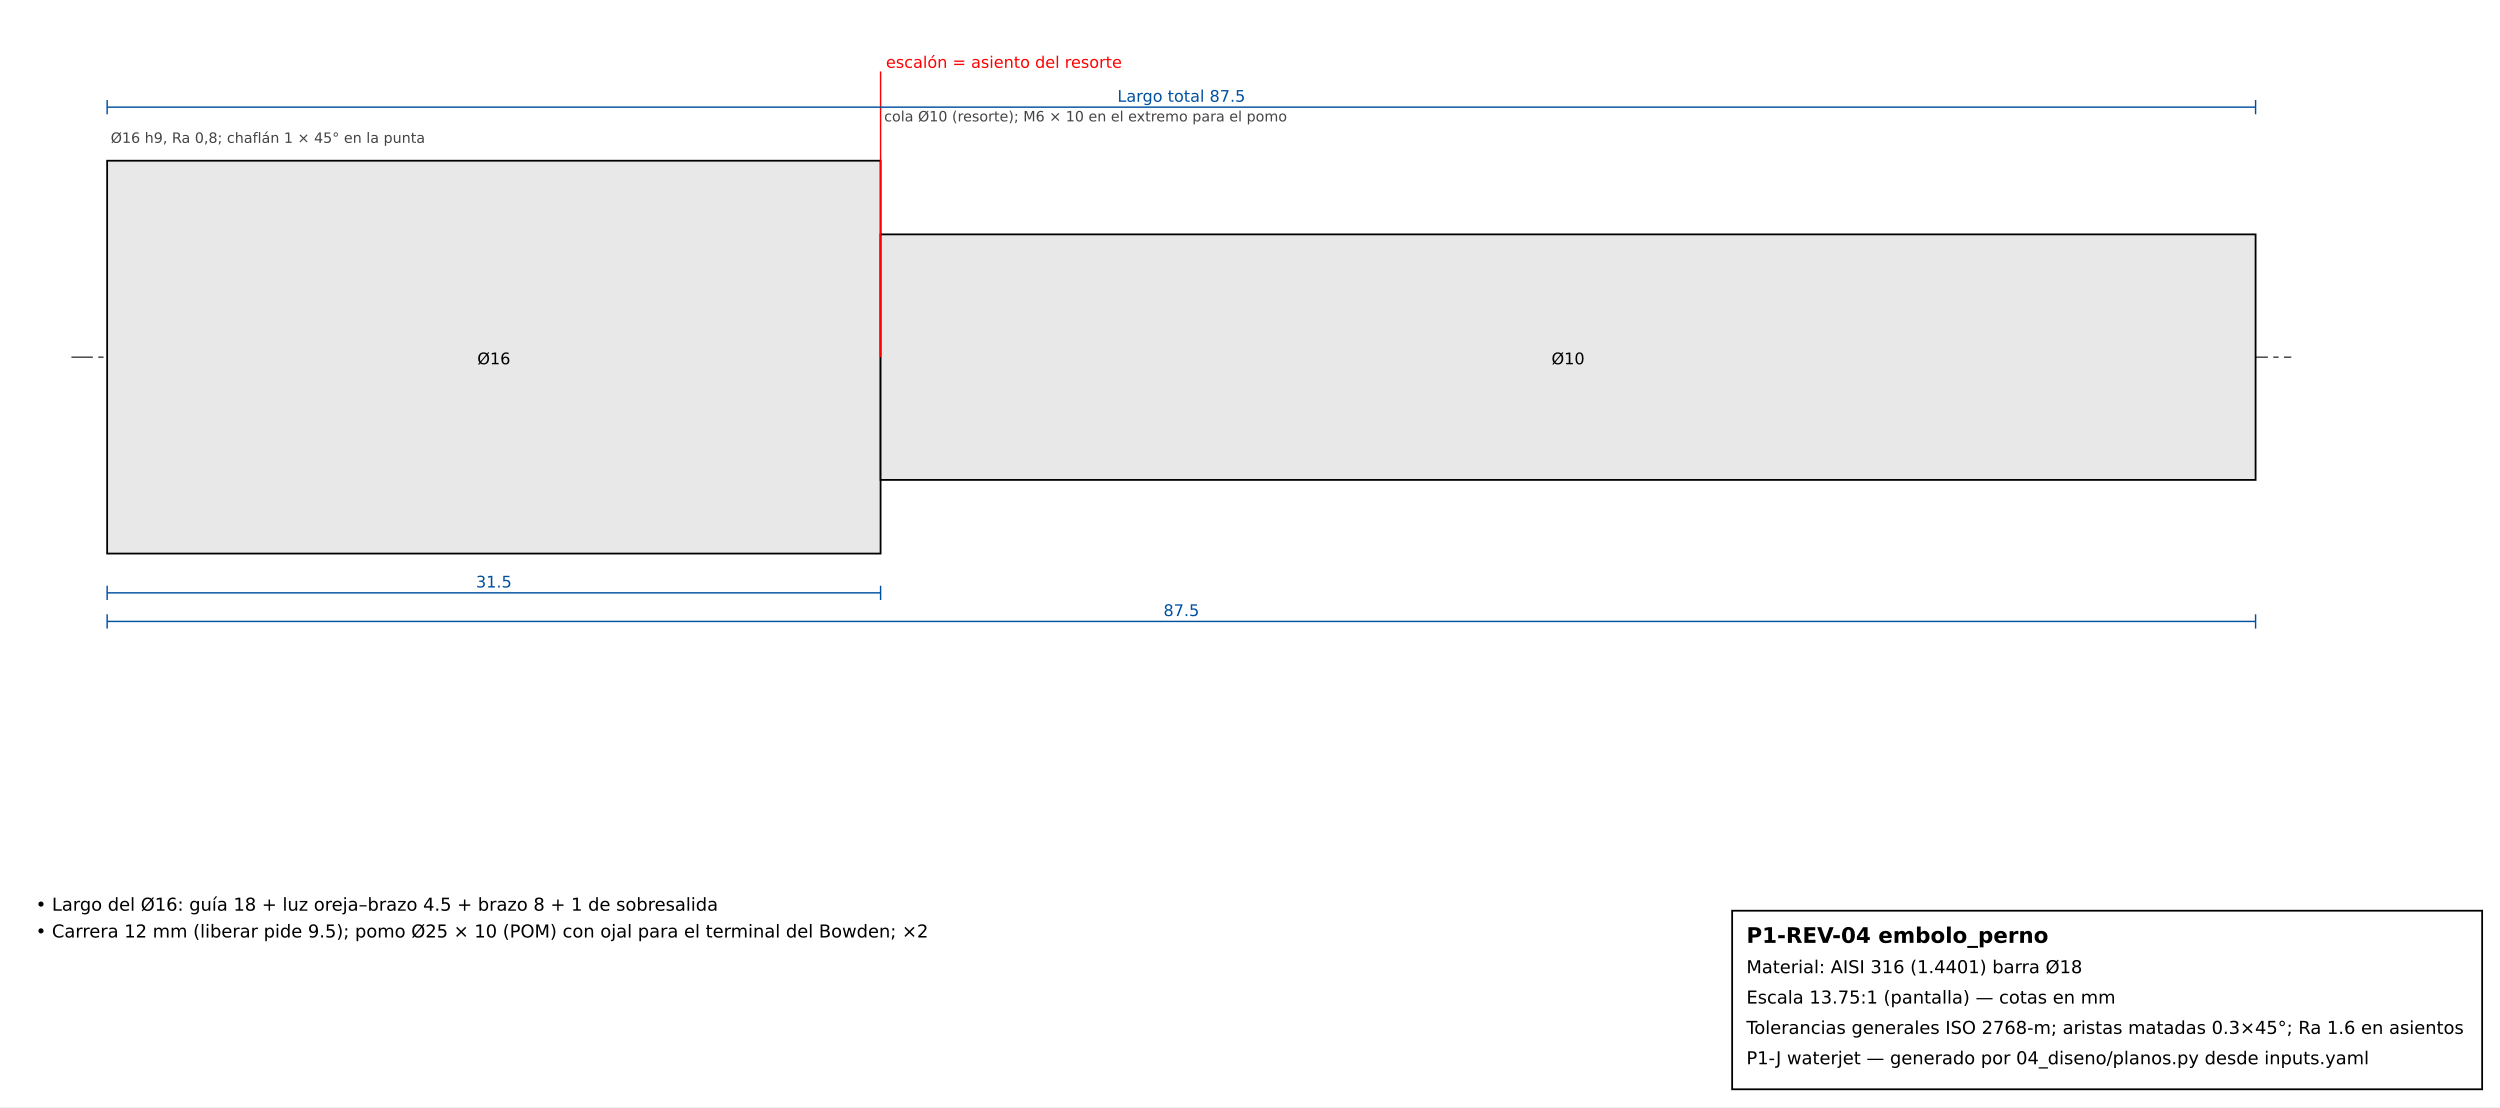
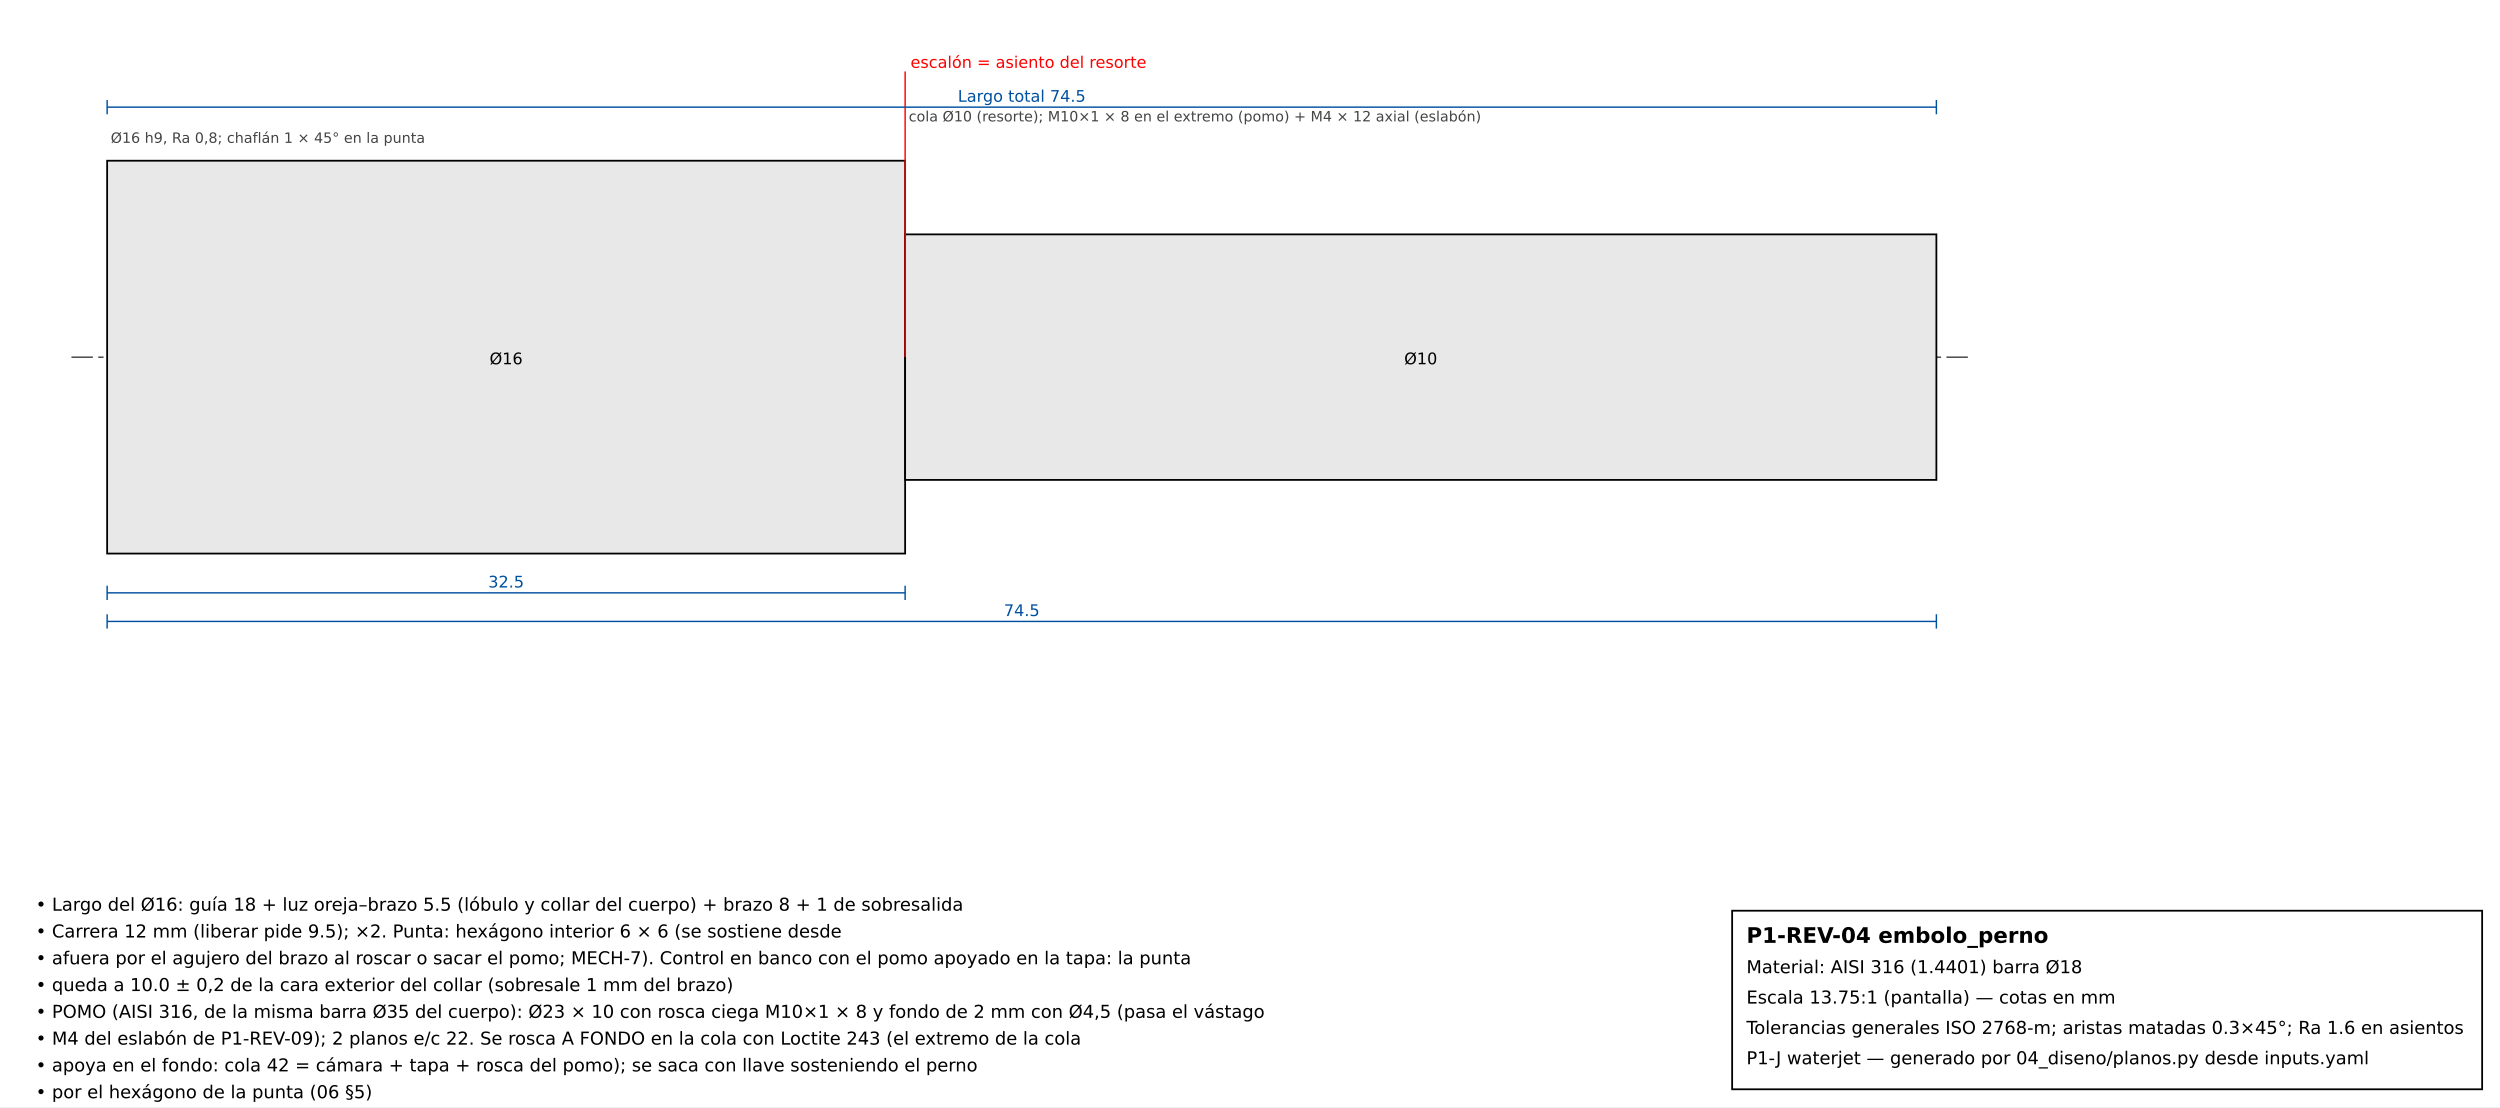
<svg xmlns="http://www.w3.org/2000/svg" baseProfile="full" height="620" version="1.1" width="1400">
  <defs />
  <rect fill="white" height="620" width="1400" x="0" y="0" />
-   <line stroke="black" stroke-dasharray="12,3,3,3" stroke-width="0.6" x1="40" x2="1283.125" y1="200" y2="200" />
-   <rect fill="#e8e8e8" height="220.0" stroke="black" stroke-width="1" width="433.125" x="60" y="90.0" />
-   <text font-family="DejaVu Sans" font-size="9" text-anchor="middle" x="276.562" y="204">Ø16</text>
-   <line stroke="#0050a0" stroke-width="0.8" x1="60" x2="493.125" y1="332.0" y2="332.0" />
+   <line stroke="black" stroke-dasharray="12,3,3,3" stroke-width="0.6" x1="40" x2="1104.375" y1="200" y2="200" />
+   <rect fill="#e8e8e8" height="220.0" stroke="black" stroke-width="1" width="446.875" x="60" y="90.0" />
+   <text font-family="DejaVu Sans" font-size="9" text-anchor="middle" x="283.438" y="204">Ø16</text>
+   <line stroke="#0050a0" stroke-width="0.8" x1="60" x2="506.875" y1="332.0" y2="332.0" />
  <line stroke="#0050a0" stroke-width="0.8" x1="60" x2="60" y1="328.0" y2="336.0" />
-   <line stroke="#0050a0" stroke-width="0.8" x1="493.125" x2="493.125" y1="328.0" y2="336.0" />
-   <text fill="#0050a0" font-family="DejaVu Sans" font-size="9" text-anchor="middle" x="276.562" y="329.0">31.5</text>
+   <line stroke="#0050a0" stroke-width="0.8" x1="506.875" x2="506.875" y1="328.0" y2="336.0" />
+   <text fill="#0050a0" font-family="DejaVu Sans" font-size="9" text-anchor="middle" x="283.438" y="329.0">32.5</text>
  <text fill="#444" font-family="DejaVu Sans" font-size="8" x="62" y="80.0">Ø16 h9, Ra 0,8; chaflán 1 × 45° en la punta</text>
-   <rect fill="#e8e8e8" height="137.5" stroke="black" stroke-width="1" width="770.0" x="493.125" y="131.25" />
-   <text font-family="DejaVu Sans" font-size="9" text-anchor="middle" x="878.125" y="204">Ø10</text>
-   <line stroke="#0050a0" stroke-width="0.8" x1="60" x2="1263.125" y1="348.0" y2="348.0" />
+   <rect fill="#e8e8e8" height="137.5" stroke="black" stroke-width="1" width="577.5" x="506.875" y="131.25" />
+   <text font-family="DejaVu Sans" font-size="9" text-anchor="middle" x="795.625" y="204">Ø10</text>
+   <line stroke="#0050a0" stroke-width="0.8" x1="60" x2="1084.375" y1="348.0" y2="348.0" />
  <line stroke="#0050a0" stroke-width="0.8" x1="60" x2="60" y1="344.0" y2="352.0" />
-   <line stroke="#0050a0" stroke-width="0.8" x1="1263.125" x2="1263.125" y1="344.0" y2="352.0" />
-   <text fill="#0050a0" font-family="DejaVu Sans" font-size="9" text-anchor="middle" x="661.562" y="345.0">87.5</text>
-   <text fill="#444" font-family="DejaVu Sans" font-size="8" x="495.125" y="68.0">cola Ø10 (resorte); M6 × 10 en el extremo para el pomo</text>
-   <line stroke="red" stroke-width="0.8" x1="493.125" x2="493.125" y1="40.0" y2="200" />
-   <text fill="red" font-family="DejaVu Sans" font-size="9" x="496.125" y="38.0">escalón = asiento del resorte</text>
-   <line stroke="#0050a0" stroke-width="0.8" x1="60" x2="1263.125" y1="60" y2="60" />
+   <line stroke="#0050a0" stroke-width="0.8" x1="1084.375" x2="1084.375" y1="344.0" y2="352.0" />
+   <text fill="#0050a0" font-family="DejaVu Sans" font-size="9" text-anchor="middle" x="572.188" y="345.0">74.5</text>
+   <text fill="#444" font-family="DejaVu Sans" font-size="8" x="508.875" y="68.0">cola Ø10 (resorte); M10×1 × 8 en el extremo (pomo) + M4 × 12 axial (eslabón)</text>
+   <line stroke="red" stroke-width="0.8" x1="506.875" x2="506.875" y1="40.0" y2="200" />
+   <text fill="red" font-family="DejaVu Sans" font-size="9" x="509.875" y="38.0">escalón = asiento del resorte</text>
+   <line stroke="#0050a0" stroke-width="0.8" x1="60" x2="1084.375" y1="60" y2="60" />
  <line stroke="#0050a0" stroke-width="0.8" x1="60" x2="60" y1="56" y2="64" />
-   <line stroke="#0050a0" stroke-width="0.8" x1="1263.125" x2="1263.125" y1="56" y2="64" />
-   <text fill="#0050a0" font-family="DejaVu Sans" font-size="9" text-anchor="middle" x="661.562" y="57">Largo total 87.5</text>
+   <line stroke="#0050a0" stroke-width="0.8" x1="1084.375" x2="1084.375" y1="56" y2="64" />
+   <text fill="#0050a0" font-family="DejaVu Sans" font-size="9" text-anchor="middle" x="572.188" y="57">Largo total 74.5</text>
  <g font-family="DejaVu Sans" font-size="11">
    <rect fill="none" height="100" stroke="black" width="420" x="970" y="510" />
    <text font-size="12" font-weight="bold" x="978" y="528">P1-REV-04  embolo_perno</text>
    <text font-size="10" font-weight="normal" x="978" y="545">Material: AISI 316 (1.4401) barra Ø18</text>
    <text font-size="10" font-weight="normal" x="978" y="562">Escala 13.75:1 (pantalla)  —  cotas en mm</text>
    <text font-size="10" font-weight="normal" x="978" y="579">Tolerancias generales ISO 2768-m; aristas matadas 0.3×45°; Ra 1.6 en asientos</text>
    <text font-size="10" font-weight="normal" x="978" y="596">P1-J waterjet — generado por 04_diseno/planos.py desde inputs.yaml</text>
-     <text font-size="10" x="20" y="510">• Largo del Ø16: guía 18 + luz oreja–brazo 4.5 + brazo 8 + 1 de sobresalida</text>
-     <text font-size="10" x="20" y="525">• Carrera 12 mm (liberar pide 9.5); pomo Ø25 × 10 (POM) con ojal para el terminal del Bowden; ×2</text>
+     <text font-size="10" x="20" y="510">• Largo del Ø16: guía 18 + luz oreja–brazo 5.5 (lóbulo y collar del cuerpo) + brazo 8 + 1 de sobresalida</text>
+     <text font-size="10" x="20" y="525">• Carrera 12 mm (liberar pide 9.5); ×2. Punta: hexágono interior 6 × 6 (se sostiene desde</text>
+     <text font-size="10" x="20" y="540">•   afuera por el agujero del brazo al roscar o sacar el pomo; MECH-7). Control en banco con el pomo apoyado en la tapa: la punta</text>
+     <text font-size="10" x="20" y="555">•   queda a 10.0 ± 0,2 de la cara exterior del collar (sobresale 1 mm del brazo)</text>
+     <text font-size="10" x="20" y="570">• POMO (AISI 316, de la misma barra Ø35 del cuerpo): Ø23 × 10 con rosca ciega M10×1 × 8 y fondo de 2 mm con Ø4,5 (pasa el vástago</text>
+     <text font-size="10" x="20" y="585">•   M4 del eslabón de P1-REV-09); 2 planos e/c 22. Se rosca A FONDO en la cola con Loctite 243 (el extremo de la cola</text>
+     <text font-size="10" x="20" y="600">•   apoya en el fondo: cola 42 = cámara + tapa + rosca del pomo); se saca con llave sosteniendo el perno</text>
+     <text font-size="10" x="20" y="615">•   por el hexágono de la punta (06 §5)</text>
  </g>
</svg>
